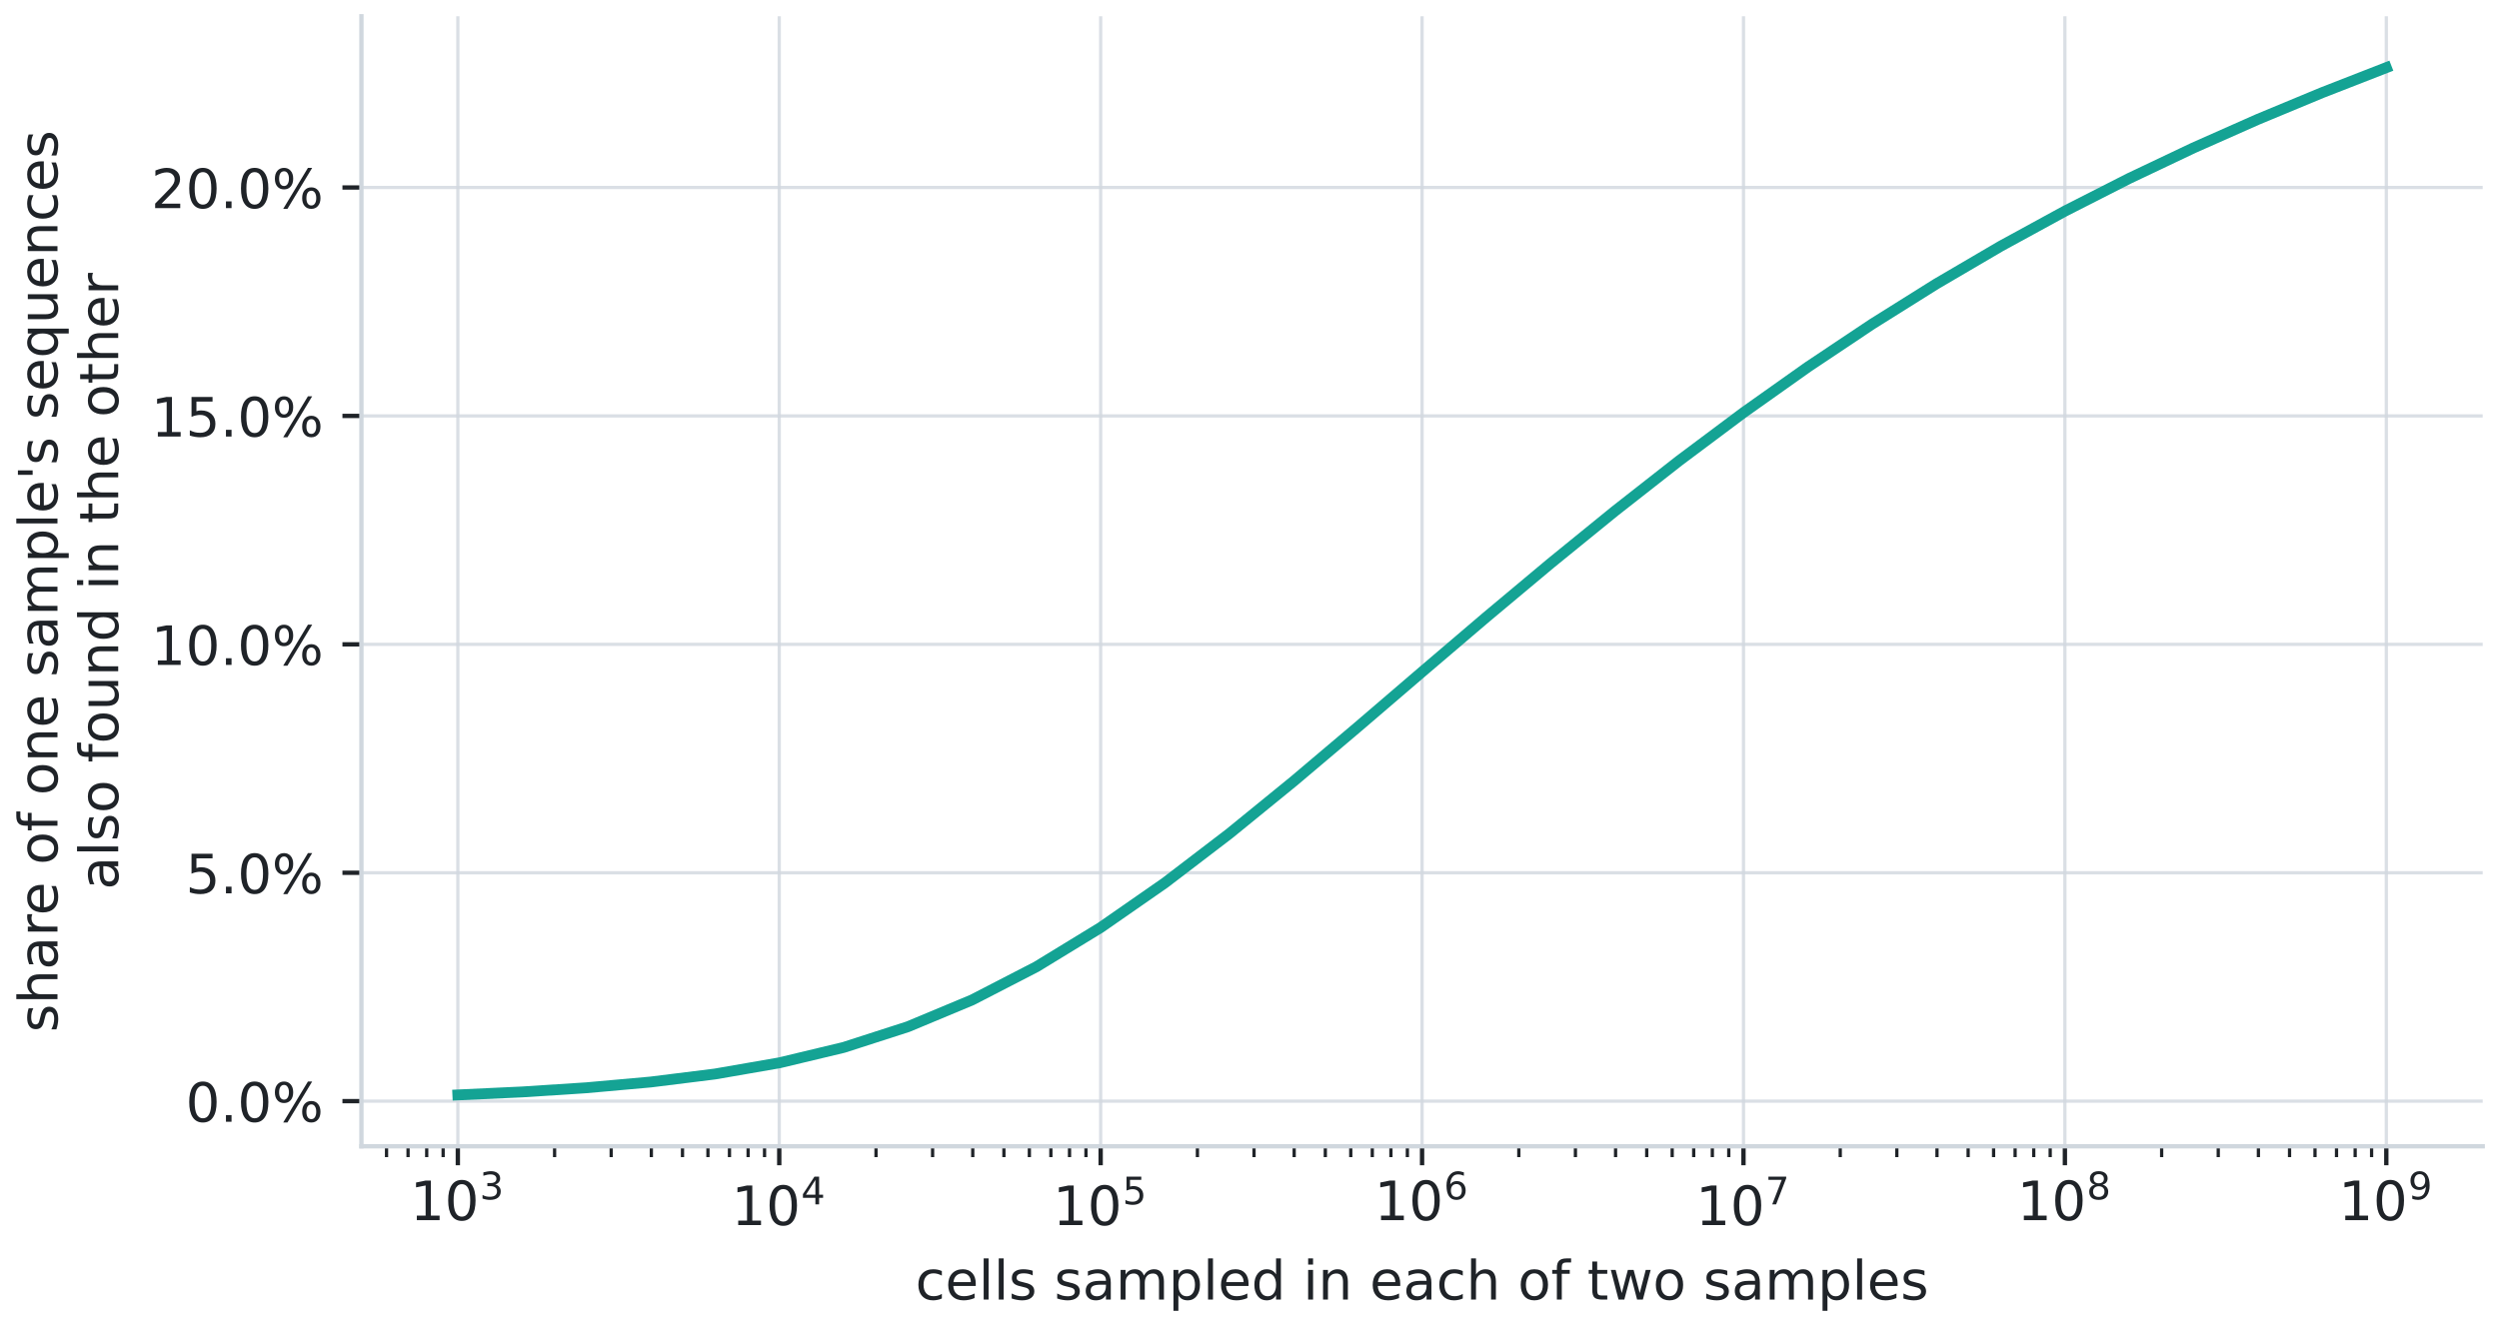
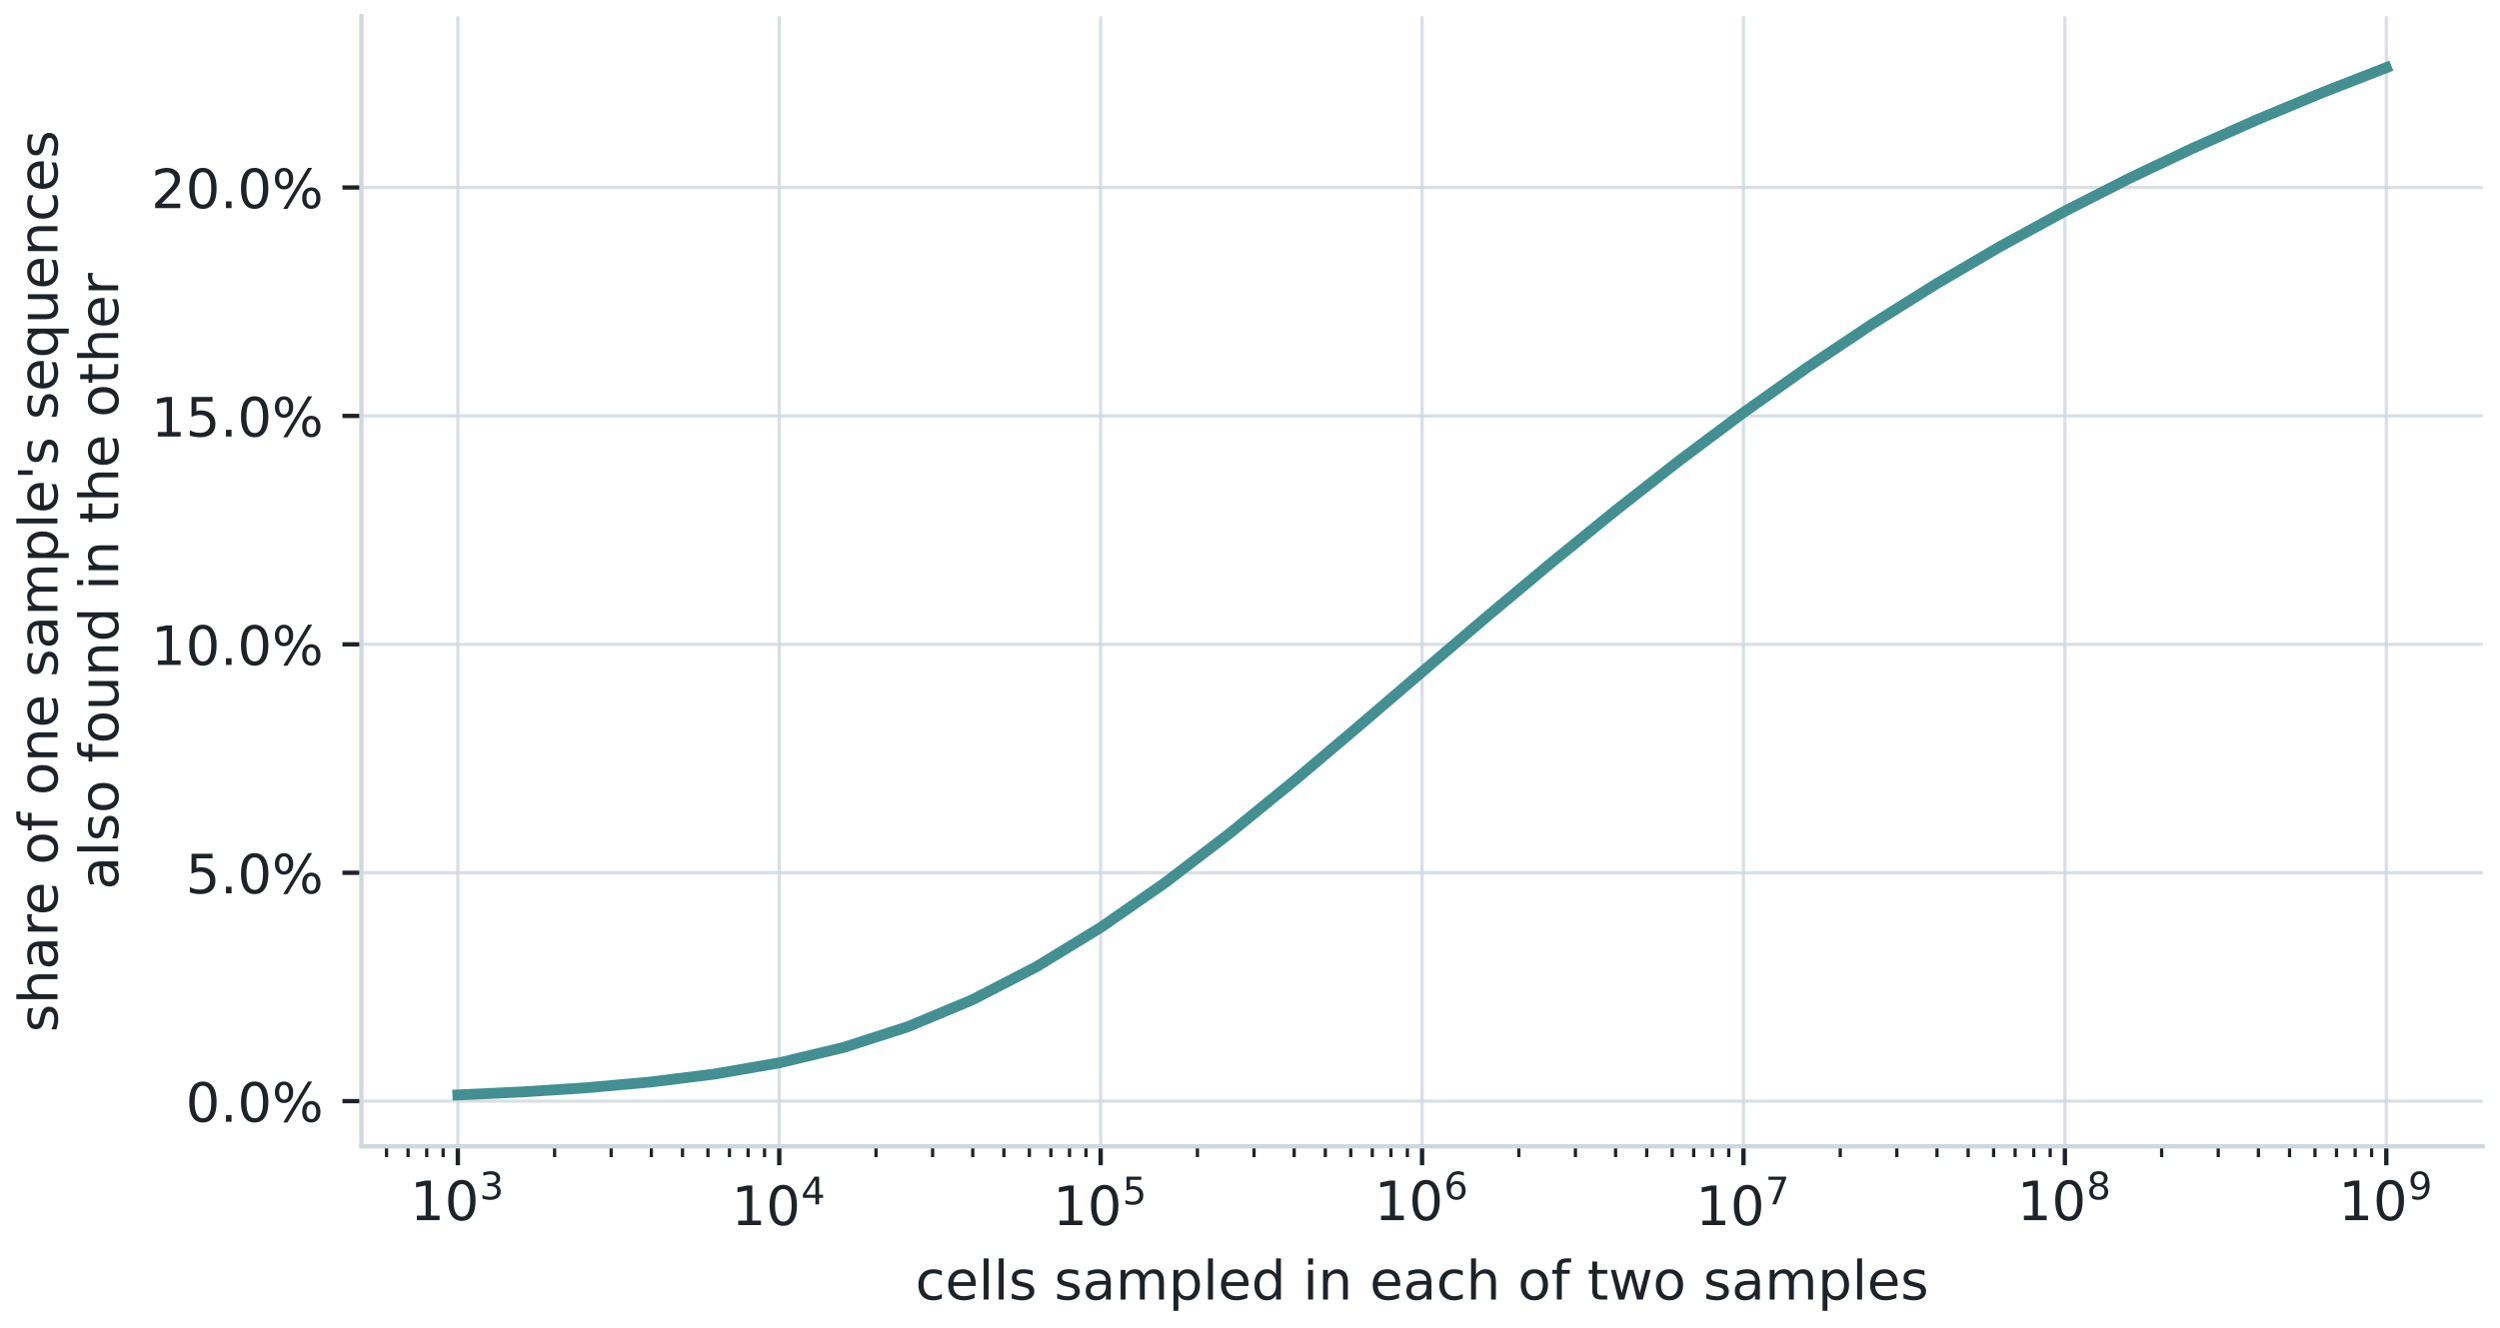
<svg xmlns="http://www.w3.org/2000/svg" xmlns:xlink="http://www.w3.org/1999/xlink" width="460.8pt" height="244.8pt" viewBox="0 0 460.8 244.8" version="1.1">
  <defs>
    <style type="text/css">*{stroke-linejoin: round; stroke-linecap: butt}</style>
  </defs>
  <g id="figure_1">
    <g id="patch_1">
      <path d="M 0 244.8  L 460.8 244.8  L 460.8 0  L 0 0  L 0 244.8  z " style="fill: none; opacity: 0" />
    </g>
    <g id="axes_1">
      <g id="patch_2">
        <path d="M 66.643 211.444  L 457.8 211.444  L 457.8 3  L 66.643 3  L 66.643 211.444  z " style="fill: none" />
      </g>
      <g id="matplotlib.axis_1">
        <g id="xtick_1">
          <g id="line2d_1">
            <path d="M 84.423 211.444  L 84.423 3  " clip-path="url(#p7f8b8dac04)" style="fill: none; stroke: #d0d7de; stroke-opacity: 0.8; stroke-width: 0.6; stroke-linecap: square" />
          </g>
          <g id="line2d_2">
            <defs>
              <path id="m43c2935e50" d="M 0 0  L 0 3.5  " style="stroke: #1f2328; stroke-width: 0.8" />
            </defs>
            <g>
              <use xlink:href="#m43c2935e50" x="84.423" y="211.444" style="fill: #1f2328; stroke: #1f2328; stroke-width: 0.8" />
            </g>
          </g>
          <g id="text_1">
            <g style="fill: #1f2328" transform="translate(75.6232 226.0419)">
              <text>
                <tspan x="0" y="-0.977" style="font-size: 10px; font-family: 'DejaVu Sans'; fill: #1f2328">1</tspan>
                <tspan x="6.362" y="-0.977" style="font-size: 10px; font-family: 'DejaVu Sans'; fill: #1f2328">0</tspan>
                <tspan x="12.82" y="-4.805" style="font-size: 7px; font-family: 'DejaVu Sans'; fill: #1f2328">3</tspan>
              </text>
            </g>
          </g>
        </g>
        <g id="xtick_2">
          <g id="line2d_3">
            <path d="M 143.689 211.444  L 143.689 3  " clip-path="url(#p7f8b8dac04)" style="fill: none; stroke: #d0d7de; stroke-opacity: 0.8; stroke-width: 0.6; stroke-linecap: square" />
          </g>
          <g id="line2d_4">
            <g>
              <use xlink:href="#m43c2935e50" x="143.689" y="211.444" style="fill: #1f2328; stroke: #1f2328; stroke-width: 0.8" />
            </g>
          </g>
          <g id="text_2">
            <g style="fill: #1f2328" transform="translate(134.8893 226.0419)">
              <text>
                <tspan x="0" y="-0.064" style="font-size: 10px; font-family: 'DejaVu Sans'; fill: #1f2328">1</tspan>
                <tspan x="6.362" y="-0.064" style="font-size: 10px; font-family: 'DejaVu Sans'; fill: #1f2328">0</tspan>
                <tspan x="12.82" y="-3.892" style="font-size: 7px; font-family: 'DejaVu Sans'; fill: #1f2328">4</tspan>
              </text>
            </g>
          </g>
        </g>
        <g id="xtick_3">
          <g id="line2d_5">
            <path d="M 202.955 211.444  L 202.955 3  " clip-path="url(#p7f8b8dac04)" style="fill: none; stroke: #d0d7de; stroke-opacity: 0.8; stroke-width: 0.6; stroke-linecap: square" />
          </g>
          <g id="line2d_6">
            <g>
              <use xlink:href="#m43c2935e50" x="202.955" y="211.444" style="fill: #1f2328; stroke: #1f2328; stroke-width: 0.8" />
            </g>
          </g>
          <g id="text_3">
            <g style="fill: #1f2328" transform="translate(194.1554 226.0419)">
              <text>
                <tspan x="0" y="-0.064" style="font-size: 10px; font-family: 'DejaVu Sans'; fill: #1f2328">1</tspan>
                <tspan x="6.362" y="-0.064" style="font-size: 10px; font-family: 'DejaVu Sans'; fill: #1f2328">0</tspan>
                <tspan x="12.82" y="-3.892" style="font-size: 7px; font-family: 'DejaVu Sans'; fill: #1f2328">5</tspan>
              </text>
            </g>
          </g>
        </g>
        <g id="xtick_4">
          <g id="line2d_7">
            <path d="M 262.222 211.444  L 262.222 3  " clip-path="url(#p7f8b8dac04)" style="fill: none; stroke: #d0d7de; stroke-opacity: 0.8; stroke-width: 0.6; stroke-linecap: square" />
          </g>
          <g id="line2d_8">
            <g>
              <use xlink:href="#m43c2935e50" x="262.222" y="211.444" style="fill: #1f2328; stroke: #1f2328; stroke-width: 0.8" />
            </g>
          </g>
          <g id="text_4">
            <g style="fill: #1f2328" transform="translate(253.4216 226.0419)">
              <text>
                <tspan x="0" y="-0.977" style="font-size: 10px; font-family: 'DejaVu Sans'; fill: #1f2328">1</tspan>
                <tspan x="6.362" y="-0.977" style="font-size: 10px; font-family: 'DejaVu Sans'; fill: #1f2328">0</tspan>
                <tspan x="12.82" y="-4.805" style="font-size: 7px; font-family: 'DejaVu Sans'; fill: #1f2328">6</tspan>
              </text>
            </g>
          </g>
        </g>
        <g id="xtick_5">
          <g id="line2d_9">
            <path d="M 321.488 211.444  L 321.488 3  " clip-path="url(#p7f8b8dac04)" style="fill: none; stroke: #d0d7de; stroke-opacity: 0.8; stroke-width: 0.6; stroke-linecap: square" />
          </g>
          <g id="line2d_10">
            <g>
              <use xlink:href="#m43c2935e50" x="321.488" y="211.444" style="fill: #1f2328; stroke: #1f2328; stroke-width: 0.8" />
            </g>
          </g>
          <g id="text_5">
            <g style="fill: #1f2328" transform="translate(312.6877 226.0419)">
              <text>
                <tspan x="0" y="-0.064" style="font-size: 10px; font-family: 'DejaVu Sans'; fill: #1f2328">1</tspan>
                <tspan x="6.362" y="-0.064" style="font-size: 10px; font-family: 'DejaVu Sans'; fill: #1f2328">0</tspan>
                <tspan x="12.82" y="-3.892" style="font-size: 7px; font-family: 'DejaVu Sans'; fill: #1f2328">7</tspan>
              </text>
            </g>
          </g>
        </g>
        <g id="xtick_6">
          <g id="line2d_11">
            <path d="M 380.754 211.444  L 380.754 3  " clip-path="url(#p7f8b8dac04)" style="fill: none; stroke: #d0d7de; stroke-opacity: 0.8; stroke-width: 0.6; stroke-linecap: square" />
          </g>
          <g id="line2d_12">
            <g>
              <use xlink:href="#m43c2935e50" x="380.754" y="211.444" style="fill: #1f2328; stroke: #1f2328; stroke-width: 0.8" />
            </g>
          </g>
          <g id="text_6">
            <g style="fill: #1f2328" transform="translate(371.9538 226.0419)">
              <text>
                <tspan x="0" y="-0.977" style="font-size: 10px; font-family: 'DejaVu Sans'; fill: #1f2328">1</tspan>
                <tspan x="6.362" y="-0.977" style="font-size: 10px; font-family: 'DejaVu Sans'; fill: #1f2328">0</tspan>
                <tspan x="12.82" y="-4.805" style="font-size: 7px; font-family: 'DejaVu Sans'; fill: #1f2328">8</tspan>
              </text>
            </g>
          </g>
        </g>
        <g id="xtick_7">
          <g id="line2d_13">
            <path d="M 440.02 211.444  L 440.02 3  " clip-path="url(#p7f8b8dac04)" style="fill: none; stroke: #d0d7de; stroke-opacity: 0.8; stroke-width: 0.6; stroke-linecap: square" />
          </g>
          <g id="line2d_14">
            <g>
              <use xlink:href="#m43c2935e50" x="440.02" y="211.444" style="fill: #1f2328; stroke: #1f2328; stroke-width: 0.8" />
            </g>
          </g>
          <g id="text_7">
            <g style="fill: #1f2328" transform="translate(431.2199 226.0419)">
              <text>
                <tspan x="0" y="-0.977" style="font-size: 10px; font-family: 'DejaVu Sans'; fill: #1f2328">1</tspan>
                <tspan x="6.362" y="-0.977" style="font-size: 10px; font-family: 'DejaVu Sans'; fill: #1f2328">0</tspan>
                <tspan x="12.82" y="-4.805" style="font-size: 7px; font-family: 'DejaVu Sans'; fill: #1f2328">9</tspan>
              </text>
            </g>
          </g>
        </g>
        <g id="xtick_8">
          <g id="line2d_15">
            <defs>
              <path id="mac04045b61" d="M 0 0  L 0 2  " style="stroke: #1f2328; stroke-width: 0.6" />
            </defs>
            <g>
              <use xlink:href="#mac04045b61" x="71.275" y="211.444" style="fill: #1f2328; stroke: #1f2328; stroke-width: 0.6" />
            </g>
          </g>
        </g>
        <g id="xtick_9">
          <g id="line2d_16">
            <g>
              <use xlink:href="#mac04045b61" x="75.243" y="211.444" style="fill: #1f2328; stroke: #1f2328; stroke-width: 0.6" />
            </g>
          </g>
        </g>
        <g id="xtick_10">
          <g id="line2d_17">
            <g>
              <use xlink:href="#mac04045b61" x="78.68" y="211.444" style="fill: #1f2328; stroke: #1f2328; stroke-width: 0.6" />
            </g>
          </g>
        </g>
        <g id="xtick_11">
          <g id="line2d_18">
            <g>
              <use xlink:href="#mac04045b61" x="81.711" y="211.444" style="fill: #1f2328; stroke: #1f2328; stroke-width: 0.6" />
            </g>
          </g>
        </g>
        <g id="xtick_12">
          <g id="line2d_19">
            <g>
              <use xlink:href="#mac04045b61" x="102.264" y="211.444" style="fill: #1f2328; stroke: #1f2328; stroke-width: 0.6" />
            </g>
          </g>
        </g>
        <g id="xtick_13">
          <g id="line2d_20">
            <g>
              <use xlink:href="#mac04045b61" x="112.7" y="211.444" style="fill: #1f2328; stroke: #1f2328; stroke-width: 0.6" />
            </g>
          </g>
        </g>
        <g id="xtick_14">
          <g id="line2d_21">
            <g>
              <use xlink:href="#mac04045b61" x="120.105" y="211.444" style="fill: #1f2328; stroke: #1f2328; stroke-width: 0.6" />
            </g>
          </g>
        </g>
        <g id="xtick_15">
          <g id="line2d_22">
            <g>
              <use xlink:href="#mac04045b61" x="125.848" y="211.444" style="fill: #1f2328; stroke: #1f2328; stroke-width: 0.6" />
            </g>
          </g>
        </g>
        <g id="xtick_16">
          <g id="line2d_23">
            <g>
              <use xlink:href="#mac04045b61" x="130.541" y="211.444" style="fill: #1f2328; stroke: #1f2328; stroke-width: 0.6" />
            </g>
          </g>
        </g>
        <g id="xtick_17">
          <g id="line2d_24">
            <g>
              <use xlink:href="#mac04045b61" x="134.509" y="211.444" style="fill: #1f2328; stroke: #1f2328; stroke-width: 0.6" />
            </g>
          </g>
        </g>
        <g id="xtick_18">
          <g id="line2d_25">
            <g>
              <use xlink:href="#mac04045b61" x="137.946" y="211.444" style="fill: #1f2328; stroke: #1f2328; stroke-width: 0.6" />
            </g>
          </g>
        </g>
        <g id="xtick_19">
          <g id="line2d_26">
            <g>
              <use xlink:href="#mac04045b61" x="140.977" y="211.444" style="fill: #1f2328; stroke: #1f2328; stroke-width: 0.6" />
            </g>
          </g>
        </g>
        <g id="xtick_20">
          <g id="line2d_27">
            <g>
              <use xlink:href="#mac04045b61" x="161.53" y="211.444" style="fill: #1f2328; stroke: #1f2328; stroke-width: 0.6" />
            </g>
          </g>
        </g>
        <g id="xtick_21">
          <g id="line2d_28">
            <g>
              <use xlink:href="#mac04045b61" x="171.966" y="211.444" style="fill: #1f2328; stroke: #1f2328; stroke-width: 0.6" />
            </g>
          </g>
        </g>
        <g id="xtick_22">
          <g id="line2d_29">
            <g>
              <use xlink:href="#mac04045b61" x="179.371" y="211.444" style="fill: #1f2328; stroke: #1f2328; stroke-width: 0.6" />
            </g>
          </g>
        </g>
        <g id="xtick_23">
          <g id="line2d_30">
            <g>
              <use xlink:href="#mac04045b61" x="185.115" y="211.444" style="fill: #1f2328; stroke: #1f2328; stroke-width: 0.6" />
            </g>
          </g>
        </g>
        <g id="xtick_24">
          <g id="line2d_31">
            <g>
              <use xlink:href="#mac04045b61" x="189.807" y="211.444" style="fill: #1f2328; stroke: #1f2328; stroke-width: 0.6" />
            </g>
          </g>
        </g>
        <g id="xtick_25">
          <g id="line2d_32">
            <g>
              <use xlink:href="#mac04045b61" x="193.775" y="211.444" style="fill: #1f2328; stroke: #1f2328; stroke-width: 0.6" />
            </g>
          </g>
        </g>
        <g id="xtick_26">
          <g id="line2d_33">
            <g>
              <use xlink:href="#mac04045b61" x="197.212" y="211.444" style="fill: #1f2328; stroke: #1f2328; stroke-width: 0.6" />
            </g>
          </g>
        </g>
        <g id="xtick_27">
          <g id="line2d_34">
            <g>
              <use xlink:href="#mac04045b61" x="200.244" y="211.444" style="fill: #1f2328; stroke: #1f2328; stroke-width: 0.6" />
            </g>
          </g>
        </g>
        <g id="xtick_28">
          <g id="line2d_35">
            <g>
              <use xlink:href="#mac04045b61" x="220.796" y="211.444" style="fill: #1f2328; stroke: #1f2328; stroke-width: 0.6" />
            </g>
          </g>
        </g>
        <g id="xtick_29">
          <g id="line2d_36">
            <g>
              <use xlink:href="#mac04045b61" x="231.233" y="211.444" style="fill: #1f2328; stroke: #1f2328; stroke-width: 0.6" />
            </g>
          </g>
        </g>
        <g id="xtick_30">
          <g id="line2d_37">
            <g>
              <use xlink:href="#mac04045b61" x="238.637" y="211.444" style="fill: #1f2328; stroke: #1f2328; stroke-width: 0.6" />
            </g>
          </g>
        </g>
        <g id="xtick_31">
          <g id="line2d_38">
            <g>
              <use xlink:href="#mac04045b61" x="244.381" y="211.444" style="fill: #1f2328; stroke: #1f2328; stroke-width: 0.6" />
            </g>
          </g>
        </g>
        <g id="xtick_32">
          <g id="line2d_39">
            <g>
              <use xlink:href="#mac04045b61" x="249.073" y="211.444" style="fill: #1f2328; stroke: #1f2328; stroke-width: 0.6" />
            </g>
          </g>
        </g>
        <g id="xtick_33">
          <g id="line2d_40">
            <g>
              <use xlink:href="#mac04045b61" x="253.041" y="211.444" style="fill: #1f2328; stroke: #1f2328; stroke-width: 0.6" />
            </g>
          </g>
        </g>
        <g id="xtick_34">
          <g id="line2d_41">
            <g>
              <use xlink:href="#mac04045b61" x="256.478" y="211.444" style="fill: #1f2328; stroke: #1f2328; stroke-width: 0.6" />
            </g>
          </g>
        </g>
        <g id="xtick_35">
          <g id="line2d_42">
            <g>
              <use xlink:href="#mac04045b61" x="259.51" y="211.444" style="fill: #1f2328; stroke: #1f2328; stroke-width: 0.6" />
            </g>
          </g>
        </g>
        <g id="xtick_36">
          <g id="line2d_43">
            <g>
              <use xlink:href="#mac04045b61" x="280.062" y="211.444" style="fill: #1f2328; stroke: #1f2328; stroke-width: 0.6" />
            </g>
          </g>
        </g>
        <g id="xtick_37">
          <g id="line2d_44">
            <g>
              <use xlink:href="#mac04045b61" x="290.499" y="211.444" style="fill: #1f2328; stroke: #1f2328; stroke-width: 0.6" />
            </g>
          </g>
        </g>
        <g id="xtick_38">
          <g id="line2d_45">
            <g>
              <use xlink:href="#mac04045b61" x="297.903" y="211.444" style="fill: #1f2328; stroke: #1f2328; stroke-width: 0.6" />
            </g>
          </g>
        </g>
        <g id="xtick_39">
          <g id="line2d_46">
            <g>
              <use xlink:href="#mac04045b61" x="303.647" y="211.444" style="fill: #1f2328; stroke: #1f2328; stroke-width: 0.6" />
            </g>
          </g>
        </g>
        <g id="xtick_40">
          <g id="line2d_47">
            <g>
              <use xlink:href="#mac04045b61" x="308.34" y="211.444" style="fill: #1f2328; stroke: #1f2328; stroke-width: 0.6" />
            </g>
          </g>
        </g>
        <g id="xtick_41">
          <g id="line2d_48">
            <g>
              <use xlink:href="#mac04045b61" x="312.307" y="211.444" style="fill: #1f2328; stroke: #1f2328; stroke-width: 0.6" />
            </g>
          </g>
        </g>
        <g id="xtick_42">
          <g id="line2d_49">
            <g>
              <use xlink:href="#mac04045b61" x="315.744" y="211.444" style="fill: #1f2328; stroke: #1f2328; stroke-width: 0.6" />
            </g>
          </g>
        </g>
        <g id="xtick_43">
          <g id="line2d_50">
            <g>
              <use xlink:href="#mac04045b61" x="318.776" y="211.444" style="fill: #1f2328; stroke: #1f2328; stroke-width: 0.6" />
            </g>
          </g>
        </g>
        <g id="xtick_44">
          <g id="line2d_51">
            <g>
              <use xlink:href="#mac04045b61" x="339.329" y="211.444" style="fill: #1f2328; stroke: #1f2328; stroke-width: 0.6" />
            </g>
          </g>
        </g>
        <g id="xtick_45">
          <g id="line2d_52">
            <g>
              <use xlink:href="#mac04045b61" x="349.765" y="211.444" style="fill: #1f2328; stroke: #1f2328; stroke-width: 0.6" />
            </g>
          </g>
        </g>
        <g id="xtick_46">
          <g id="line2d_53">
            <g>
              <use xlink:href="#mac04045b61" x="357.169" y="211.444" style="fill: #1f2328; stroke: #1f2328; stroke-width: 0.6" />
            </g>
          </g>
        </g>
        <g id="xtick_47">
          <g id="line2d_54">
            <g>
              <use xlink:href="#mac04045b61" x="362.913" y="211.444" style="fill: #1f2328; stroke: #1f2328; stroke-width: 0.6" />
            </g>
          </g>
        </g>
        <g id="xtick_48">
          <g id="line2d_55">
            <g>
              <use xlink:href="#mac04045b61" x="367.606" y="211.444" style="fill: #1f2328; stroke: #1f2328; stroke-width: 0.6" />
            </g>
          </g>
        </g>
        <g id="xtick_49">
          <g id="line2d_56">
            <g>
              <use xlink:href="#mac04045b61" x="371.573" y="211.444" style="fill: #1f2328; stroke: #1f2328; stroke-width: 0.6" />
            </g>
          </g>
        </g>
        <g id="xtick_50">
          <g id="line2d_57">
            <g>
              <use xlink:href="#mac04045b61" x="375.01" y="211.444" style="fill: #1f2328; stroke: #1f2328; stroke-width: 0.6" />
            </g>
          </g>
        </g>
        <g id="xtick_51">
          <g id="line2d_58">
            <g>
              <use xlink:href="#mac04045b61" x="378.042" y="211.444" style="fill: #1f2328; stroke: #1f2328; stroke-width: 0.6" />
            </g>
          </g>
        </g>
        <g id="xtick_52">
          <g id="line2d_59">
            <g>
              <use xlink:href="#mac04045b61" x="398.595" y="211.444" style="fill: #1f2328; stroke: #1f2328; stroke-width: 0.6" />
            </g>
          </g>
        </g>
        <g id="xtick_53">
          <g id="line2d_60">
            <g>
              <use xlink:href="#mac04045b61" x="409.031" y="211.444" style="fill: #1f2328; stroke: #1f2328; stroke-width: 0.6" />
            </g>
          </g>
        </g>
        <g id="xtick_54">
          <g id="line2d_61">
            <g>
              <use xlink:href="#mac04045b61" x="416.436" y="211.444" style="fill: #1f2328; stroke: #1f2328; stroke-width: 0.6" />
            </g>
          </g>
        </g>
        <g id="xtick_55">
          <g id="line2d_62">
            <g>
              <use xlink:href="#mac04045b61" x="422.179" y="211.444" style="fill: #1f2328; stroke: #1f2328; stroke-width: 0.6" />
            </g>
          </g>
        </g>
        <g id="xtick_56">
          <g id="line2d_63">
            <g>
              <use xlink:href="#mac04045b61" x="426.872" y="211.444" style="fill: #1f2328; stroke: #1f2328; stroke-width: 0.6" />
            </g>
          </g>
        </g>
        <g id="xtick_57">
          <g id="line2d_64">
            <g>
              <use xlink:href="#mac04045b61" x="430.839" y="211.444" style="fill: #1f2328; stroke: #1f2328; stroke-width: 0.6" />
            </g>
          </g>
        </g>
        <g id="xtick_58">
          <g id="line2d_65">
            <g>
              <use xlink:href="#mac04045b61" x="434.276" y="211.444" style="fill: #1f2328; stroke: #1f2328; stroke-width: 0.6" />
            </g>
          </g>
        </g>
        <g id="xtick_59">
          <g id="line2d_66">
            <g>
              <use xlink:href="#mac04045b61" x="437.308" y="211.444" style="fill: #1f2328; stroke: #1f2328; stroke-width: 0.6" />
            </g>
          </g>
        </g>
        <g id="text_8">
          <text style="font-size: 10px; font-family: 'DejaVu Sans', 'Bitstream Vera Sans', 'Computer Modern Sans Serif', 'Lucida Grande', 'Verdana', 'Geneva', 'Lucid', 'Arial', 'Helvetica', 'Avant Garde', sans-serif; text-anchor: middle; fill: #1f2328" x="262.222" y="239.72" transform="rotate(-0 262.2216 239.7201)">cells sampled in each of two samples</text>
        </g>
      </g>
      <g id="matplotlib.axis_2">
        <g id="ytick_1">
          <g id="line2d_67">
            <path d="M 66.643 203.119  L 457.8 203.119  " clip-path="url(#p7f8b8dac04)" style="fill: none; stroke: #d0d7de; stroke-opacity: 0.8; stroke-width: 0.6; stroke-linecap: square" />
          </g>
          <g id="line2d_68">
            <defs>
              <path id="m2cf16530e7" d="M 0 0  L -3.5 0  " style="stroke: #1f2328; stroke-width: 0.8" />
            </defs>
            <g>
              <use xlink:href="#m2cf16530e7" x="66.643" y="203.119" style="fill: #1f2328; stroke: #1f2328; stroke-width: 0.8" />
            </g>
          </g>
          <g id="text_9">
            <text style="font-size: 10px; font-family: 'DejaVu Sans', 'Bitstream Vera Sans', 'Computer Modern Sans Serif', 'Lucida Grande', 'Verdana', 'Geneva', 'Lucid', 'Arial', 'Helvetica', 'Avant Garde', sans-serif; text-anchor: end; fill: #1f2328" x="59.643" y="206.919" transform="rotate(-0 59.64337 206.9186)">0.0%</text>
          </g>
        </g>
        <g id="ytick_2">
          <g id="line2d_69">
            <path d="M 66.643 160.987  L 457.8 160.987  " clip-path="url(#p7f8b8dac04)" style="fill: none; stroke: #d0d7de; stroke-opacity: 0.8; stroke-width: 0.6; stroke-linecap: square" />
          </g>
          <g id="line2d_70">
            <g>
              <use xlink:href="#m2cf16530e7" x="66.643" y="160.987" style="fill: #1f2328; stroke: #1f2328; stroke-width: 0.8" />
            </g>
          </g>
          <g id="text_10">
            <text style="font-size: 10px; font-family: 'DejaVu Sans', 'Bitstream Vera Sans', 'Computer Modern Sans Serif', 'Lucida Grande', 'Verdana', 'Geneva', 'Lucid', 'Arial', 'Helvetica', 'Avant Garde', sans-serif; text-anchor: end; fill: #1f2328" x="59.643" y="164.786" transform="rotate(-0 59.64337 164.7861)">5.0%</text>
          </g>
        </g>
        <g id="ytick_3">
          <g id="line2d_71">
            <path d="M 66.643 118.854  L 457.8 118.854  " clip-path="url(#p7f8b8dac04)" style="fill: none; stroke: #d0d7de; stroke-opacity: 0.8; stroke-width: 0.6; stroke-linecap: square" />
          </g>
          <g id="line2d_72">
            <g>
              <use xlink:href="#m2cf16530e7" x="66.643" y="118.854" style="fill: #1f2328; stroke: #1f2328; stroke-width: 0.8" />
            </g>
          </g>
          <g id="text_11">
            <text style="font-size: 10px; font-family: 'DejaVu Sans', 'Bitstream Vera Sans', 'Computer Modern Sans Serif', 'Lucida Grande', 'Verdana', 'Geneva', 'Lucid', 'Arial', 'Helvetica', 'Avant Garde', sans-serif; text-anchor: end; fill: #1f2328" x="59.643" y="122.654" transform="rotate(-0 59.64337 122.6536)">10.0%</text>
          </g>
        </g>
        <g id="ytick_4">
          <g id="line2d_73">
            <path d="M 66.643 76.722  L 457.8 76.722  " clip-path="url(#p7f8b8dac04)" style="fill: none; stroke: #d0d7de; stroke-opacity: 0.8; stroke-width: 0.6; stroke-linecap: square" />
          </g>
          <g id="line2d_74">
            <g>
              <use xlink:href="#m2cf16530e7" x="66.643" y="76.722" style="fill: #1f2328; stroke: #1f2328; stroke-width: 0.8" />
            </g>
          </g>
          <g id="text_12">
            <text style="font-size: 10px; font-family: 'DejaVu Sans', 'Bitstream Vera Sans', 'Computer Modern Sans Serif', 'Lucida Grande', 'Verdana', 'Geneva', 'Lucid', 'Arial', 'Helvetica', 'Avant Garde', sans-serif; text-anchor: end; fill: #1f2328" x="59.643" y="80.521" transform="rotate(-0 59.64337 80.52109)">15.0%</text>
          </g>
        </g>
        <g id="ytick_5">
          <g id="line2d_75">
            <path d="M 66.643 34.589  L 457.8 34.589  " clip-path="url(#p7f8b8dac04)" style="fill: none; stroke: #d0d7de; stroke-opacity: 0.8; stroke-width: 0.6; stroke-linecap: square" />
          </g>
          <g id="line2d_76">
            <g>
              <use xlink:href="#m2cf16530e7" x="66.643" y="34.589" style="fill: #1f2328; stroke: #1f2328; stroke-width: 0.8" />
            </g>
          </g>
          <g id="text_13">
            <text style="font-size: 10px; font-family: 'DejaVu Sans', 'Bitstream Vera Sans', 'Computer Modern Sans Serif', 'Lucida Grande', 'Verdana', 'Geneva', 'Lucid', 'Arial', 'Helvetica', 'Avant Garde', sans-serif; text-anchor: end; fill: #1f2328" x="59.643" y="38.389" transform="rotate(-0 59.64337 38.38858)">20.0%</text>
          </g>
        </g>
        <g id="text_14">
          <text style="font-size: 10px; font-family: 'DejaVu Sans', 'Bitstream Vera Sans', 'Computer Modern Sans Serif', 'Lucida Grande', 'Verdana', 'Geneva', 'Lucid', 'Arial', 'Helvetica', 'Avant Garde', sans-serif; fill: #1f2328" transform="translate(10.59868 190.4172) rotate(-90)">share of one sample's sequences</text>
          <text style="font-size: 10px; font-family: 'DejaVu Sans', 'Bitstream Vera Sans', 'Computer Modern Sans Serif', 'Lucida Grande', 'Verdana', 'Geneva', 'Lucid', 'Arial', 'Helvetica', 'Avant Garde', sans-serif; fill: #1f2328" transform="translate(21.79649 164.1102) rotate(-90)">also found in the other</text>
        </g>
      </g>
      <g id="line2d_77">
-         <path d="M 84.423 201.969  L 96.276 201.417  L 108.13 200.648  L 119.983 199.586  L 131.836 198.11  L 143.689 196.053  L 155.543 193.214  L 167.396 189.392  L 179.249 184.446  L 191.102 178.33  L 202.955 171.089  L 214.809 162.846  L 226.662 153.786  L 238.515 144.127  L 250.368 134.102  L 262.222 123.938  L 274.075 113.83  L 285.928 103.913  L 297.781 94.272  L 309.634 84.981  L 321.488 76.112  L 333.341 67.711  L 345.194 59.794  L 357.047 52.365  L 368.901 45.42  L 380.754 38.944  L 392.607 32.911  L 404.46 27.283  L 416.313 22.025  L 428.167 17.099  L 440.02 12.475  " clip-path="url(#p7f8b8dac04)" style="fill: none; stroke: #14a394; stroke-width: 2; stroke-linecap: square" />
+         <path d="M 84.423 201.969  L 96.276 201.417  L 108.13 200.648  L 119.983 199.586  L 131.836 198.11  L 143.689 196.053  L 155.543 193.214  L 167.396 189.392  L 179.249 184.446  L 191.102 178.33  L 202.955 171.089  L 214.809 162.846  L 226.662 153.786  L 238.515 144.127  L 250.368 134.102  L 262.222 123.938  L 274.075 113.83  L 285.928 103.913  L 297.781 94.272  L 309.634 84.981  L 321.488 76.112  L 333.341 67.711  L 345.194 59.794  L 357.047 52.365  L 368.901 45.42  L 380.754 38.944  L 392.607 32.911  L 404.46 27.283  L 416.313 22.025  L 428.167 17.099  L 440.02 12.475  " clip-path="url(#p7f8b8dac04)" style="fill: none; stroke: #438f91; stroke-width: 2; stroke-linecap: square" />
      </g>
      <g id="patch_3">
        <path d="M 66.643 211.444  L 66.643 3  " style="fill: none; stroke: #d0d7de; stroke-width: 0.8; stroke-linejoin: miter; stroke-linecap: square" />
      </g>
      <g id="patch_4">
        <path d="M 66.643 211.444  L 457.8 211.444  " style="fill: none; stroke: #d0d7de; stroke-width: 0.8; stroke-linejoin: miter; stroke-linecap: square" />
      </g>
    </g>
  </g>
  <defs>
    <clipPath id="p7f8b8dac04">
      <rect x="66.643" y="3" width="391.156" height="208.443" />
    </clipPath>
  </defs>
</svg>
